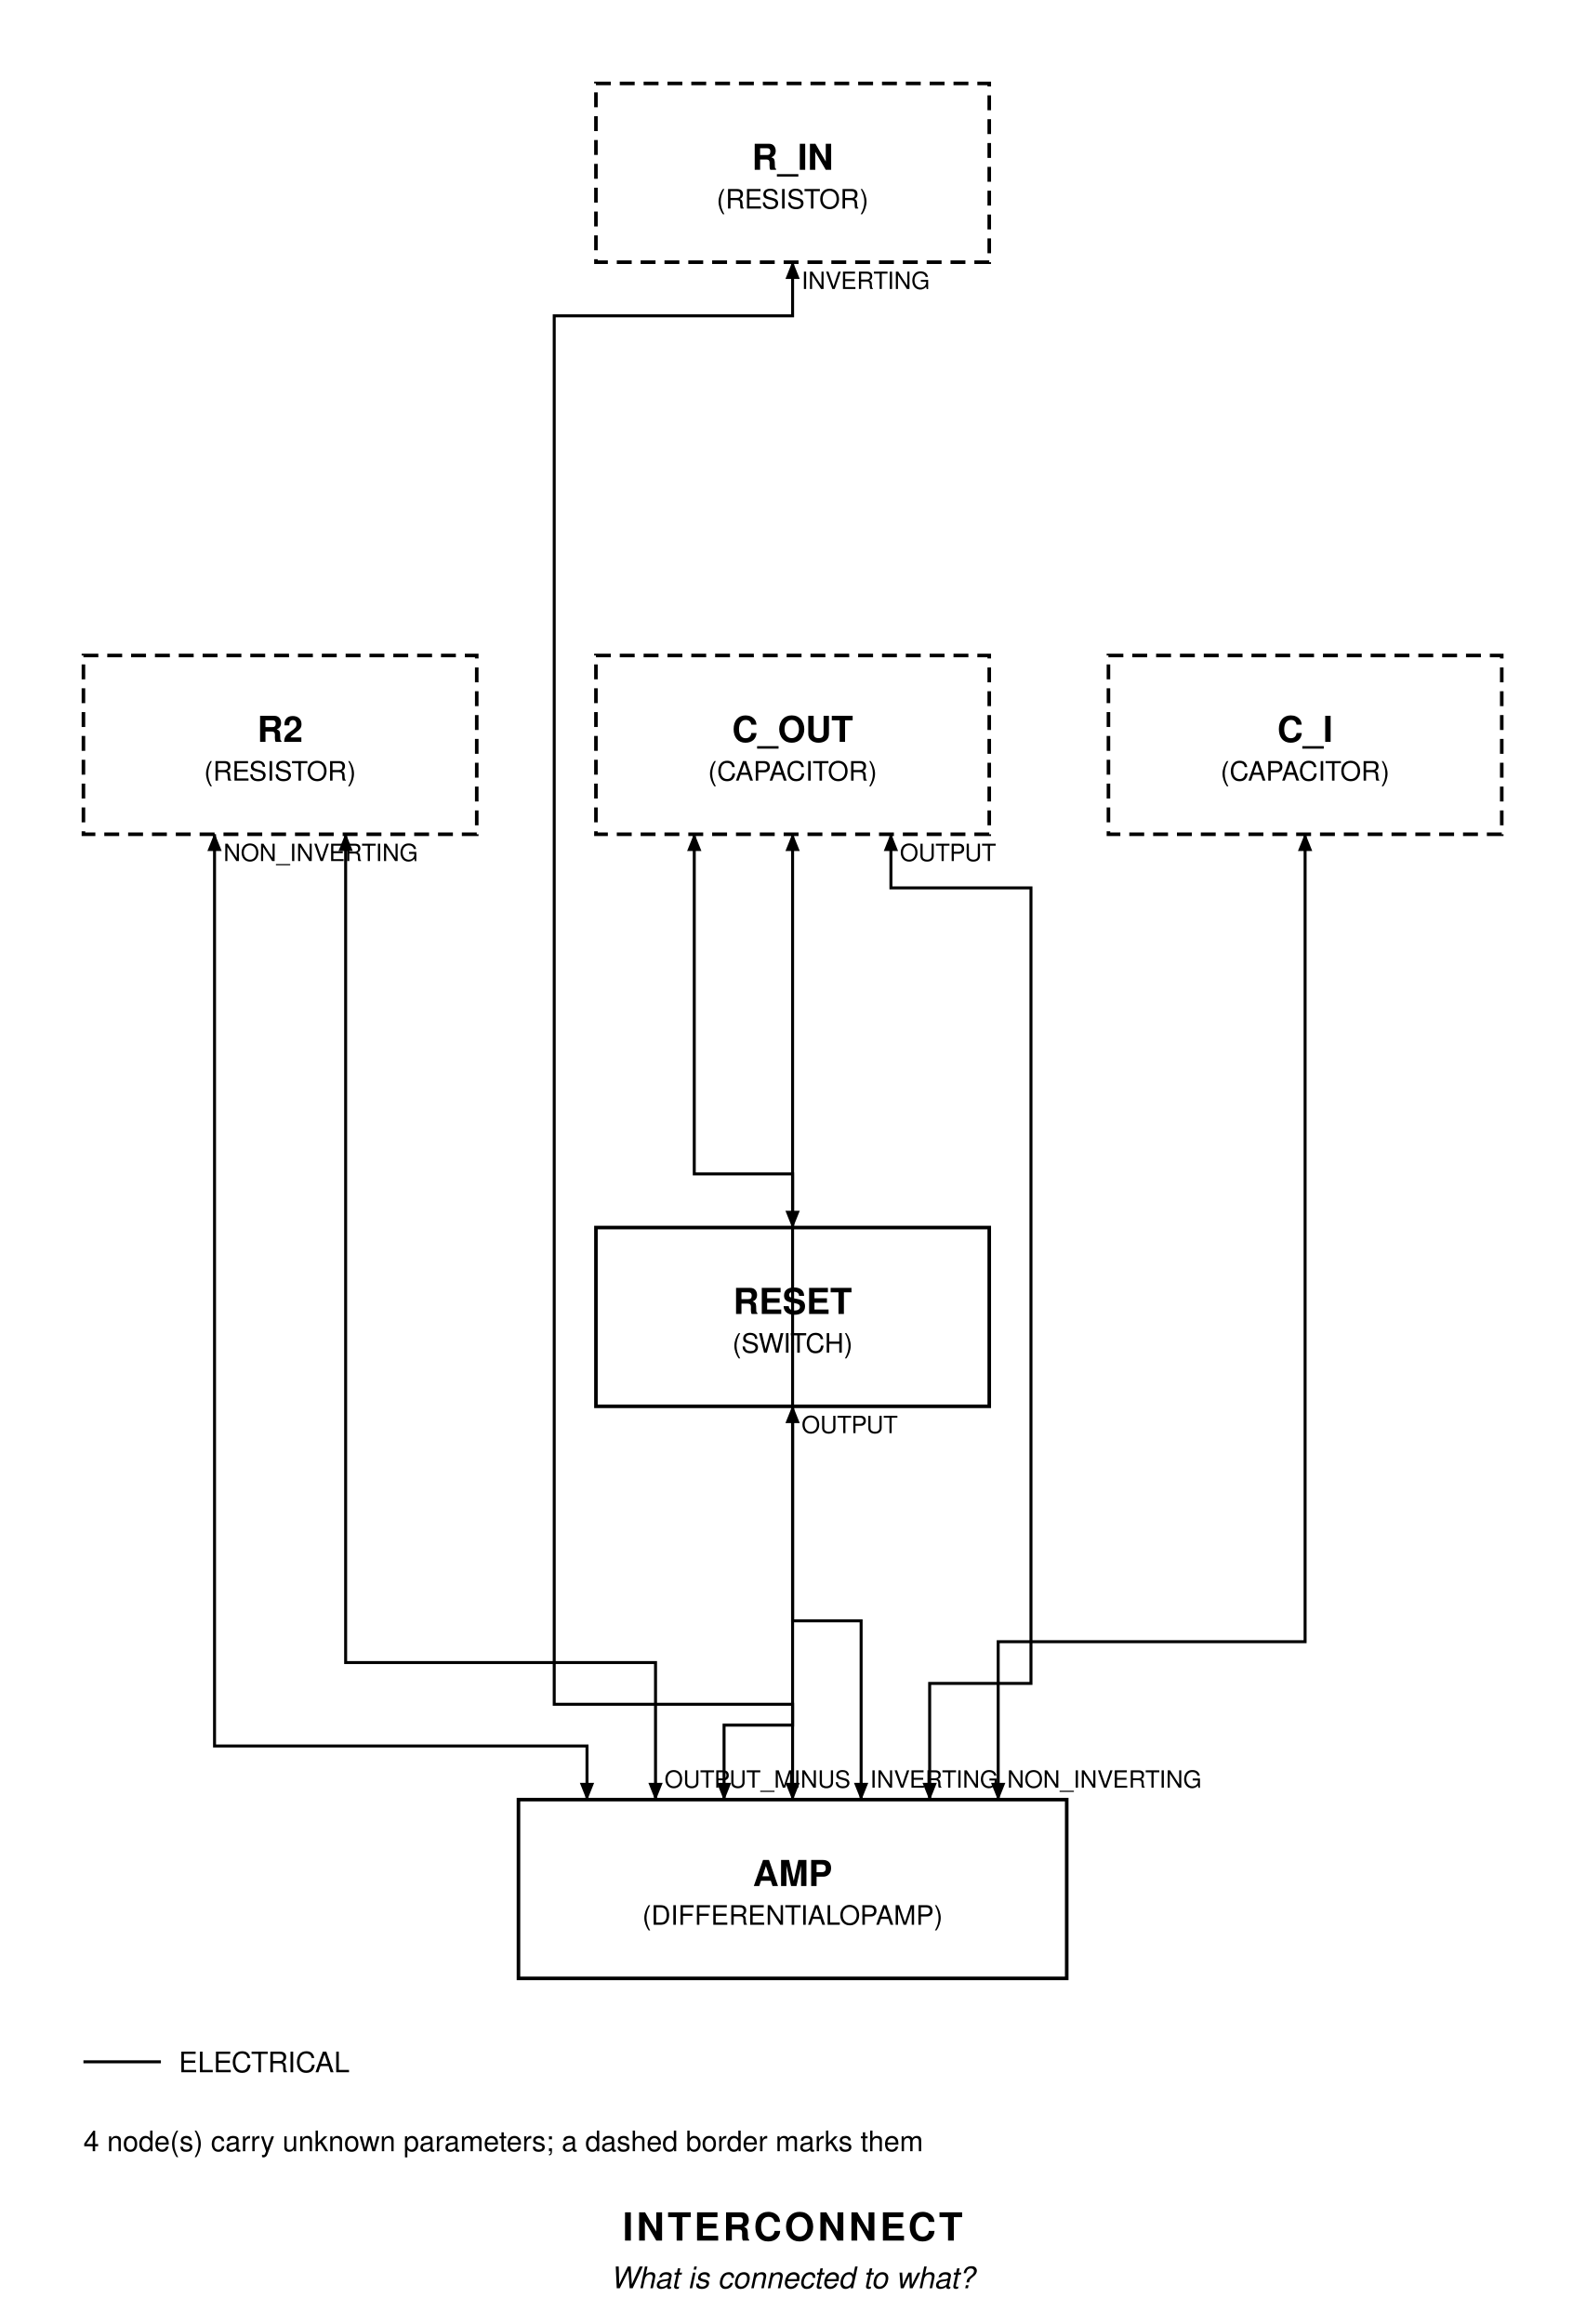
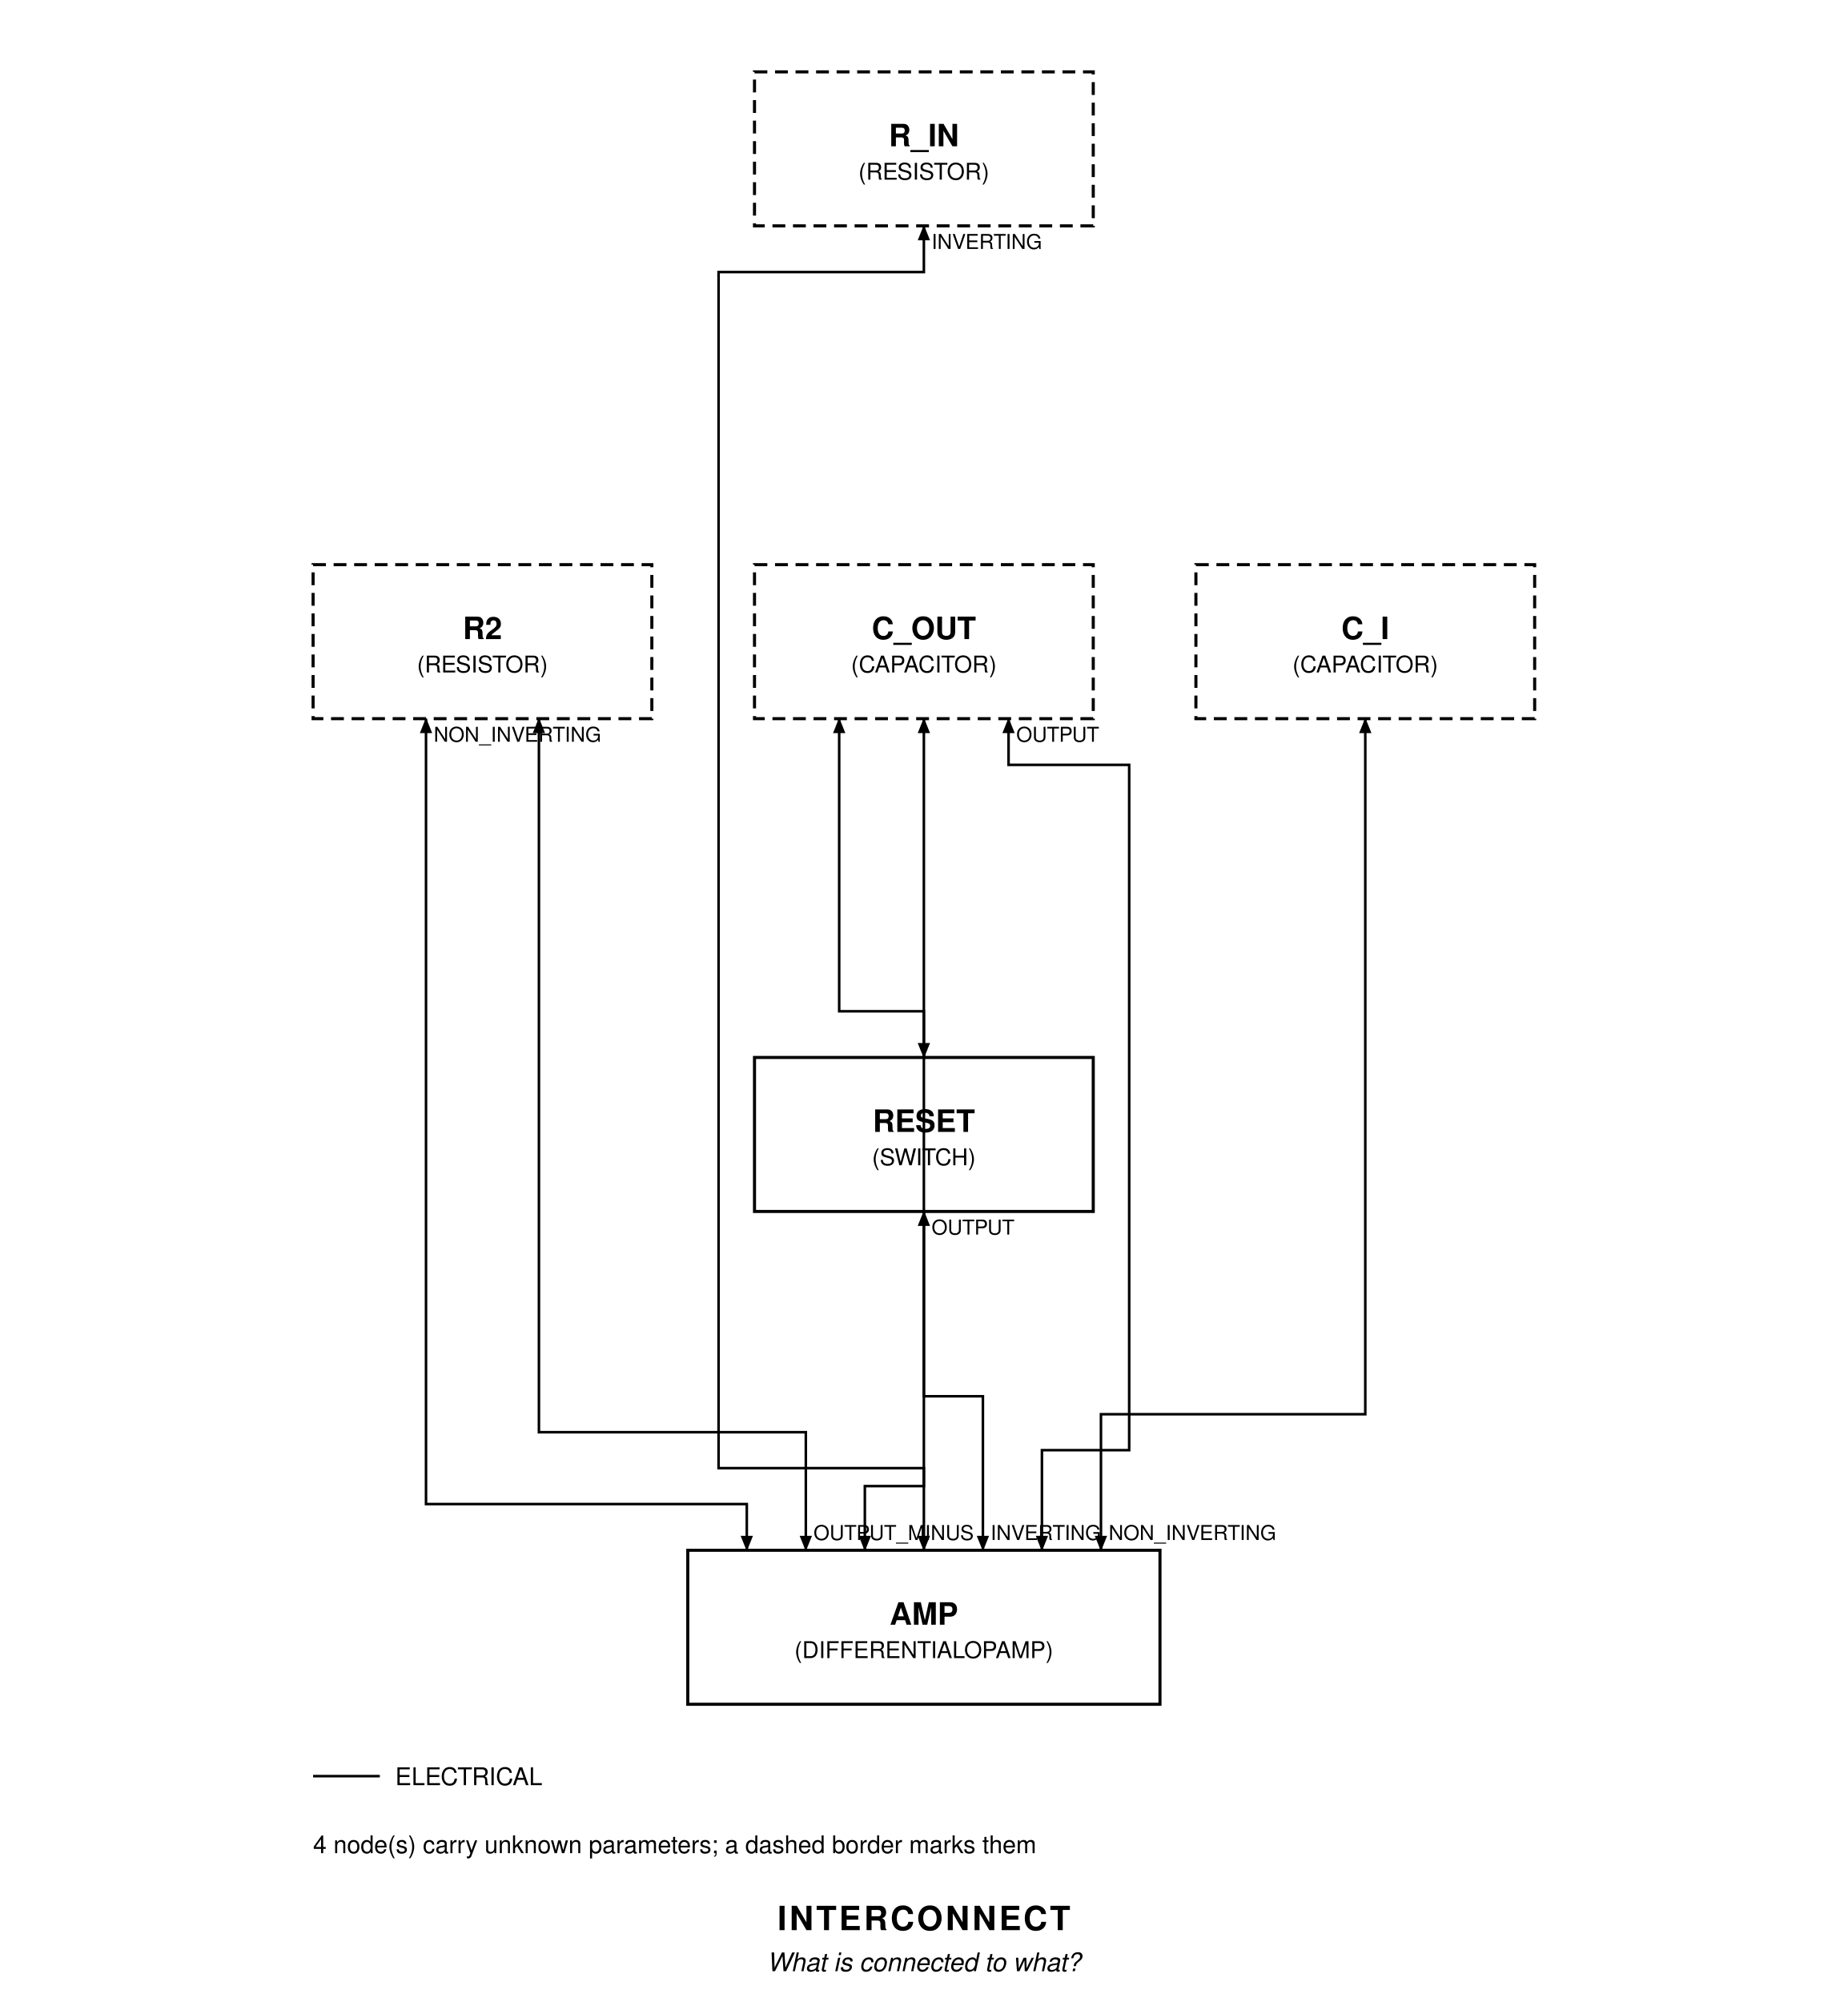
- <svg xmlns="http://www.w3.org/2000/svg" width="532" height="780" viewBox="0 0 532 780" font-family="Helvetica, Arial, sans-serif">
+ <svg xmlns="http://www.w3.org/2000/svg" width="720" height="780" viewBox="0 0 720 780" font-family="Helvetica, Arial, sans-serif">
  <defs>
    <marker id="arrow" viewBox="0 0 8 8" refX="7.5" refY="4" markerWidth="6" markerHeight="6" orient="auto-start-reverse">
      <path d="M0,0.8 L8,4 L0,7.2 Z" fill="#000000" />
    </marker>
  </defs>
-   <polyline points="72.0,280.0 72.0,586.0 197.0,586.0 197.0,604.0" fill="none" stroke="#000000" stroke-width="1" marker-start="url(#arrow)" marker-end="url(#arrow)" />
-   <polyline points="266.0,472.0 266.0,579.0 243.0,579.0 243.0,604.0" fill="none" stroke="#000000" stroke-width="1" marker-start="url(#arrow)" marker-end="url(#arrow)" />
-   <polyline points="266.0,88.0 266.0,106.0 186.0,106.0 186.0,572.0 266.0,572.0 266.0,604.0" fill="none" stroke="#000000" stroke-width="1" marker-start="url(#arrow)" marker-end="url(#arrow)" />
-   <polyline points="233.0,280.0 233.0,394.0 266.0,394.0 266.0,412.0" fill="none" stroke="#000000" stroke-width="1" marker-start="url(#arrow)" marker-end="url(#arrow)" />
-   <polyline points="299.0,280.0 299.0,298.0 346.0,298.0 346.0,565.0 312.0,565.0 312.0,604.0" fill="none" stroke="#000000" stroke-width="1" marker-start="url(#arrow)" marker-end="url(#arrow)" />
-   <polyline points="220.0,604.0 220.0,558.0 116.0,558.0 116.0,280.0" fill="none" stroke="#000000" stroke-width="1" marker-start="url(#arrow)" marker-end="url(#arrow)" />
-   <polyline points="335.0,604.0 335.0,551.0 438.0,551.0 438.0,280.0" fill="none" stroke="#000000" stroke-width="1" marker-start="url(#arrow)" marker-end="url(#arrow)" />
-   <polyline points="289.0,604.0 289.0,544.0 266.0,544.0 266.0,280.0" fill="none" stroke="#000000" stroke-width="1" marker-start="url(#arrow)" marker-end="url(#arrow)" />
-   <g>
-     <rect x="28" y="220" width="132" height="60" fill="none" stroke="#000000" stroke-width="1.2" stroke-dasharray="5 3" />
-     <text x="94" y="249.0" text-anchor="middle" font-size="12" font-weight="bold" fill="#000000">R2</text>
-     <text x="94" y="262.0" text-anchor="middle" font-size="9" fill="#000000">(RESISTOR)</text>
+   <g transform="translate(94,0)">
+     <polyline points="72.0,280.0 72.0,586.0 197.0,586.0 197.0,604.0" fill="none" stroke="#000000" stroke-width="1" marker-start="url(#arrow)" marker-end="url(#arrow)" />
+     <polyline points="266.0,472.0 266.0,579.0 243.0,579.0 243.0,604.0" fill="none" stroke="#000000" stroke-width="1" marker-start="url(#arrow)" marker-end="url(#arrow)" />
+     <polyline points="266.0,88.0 266.0,106.0 186.0,106.0 186.0,572.0 266.0,572.0 266.0,604.0" fill="none" stroke="#000000" stroke-width="1" marker-start="url(#arrow)" marker-end="url(#arrow)" />
+     <polyline points="233.0,280.0 233.0,394.0 266.0,394.0 266.0,412.0" fill="none" stroke="#000000" stroke-width="1" marker-start="url(#arrow)" marker-end="url(#arrow)" />
+     <polyline points="299.0,280.0 299.0,298.0 346.0,298.0 346.0,565.0 312.0,565.0 312.0,604.0" fill="none" stroke="#000000" stroke-width="1" marker-start="url(#arrow)" marker-end="url(#arrow)" />
+     <polyline points="220.0,604.0 220.0,558.0 116.0,558.0 116.0,280.0" fill="none" stroke="#000000" stroke-width="1" marker-start="url(#arrow)" marker-end="url(#arrow)" />
+     <polyline points="335.0,604.0 335.0,551.0 438.0,551.0 438.0,280.0" fill="none" stroke="#000000" stroke-width="1" marker-start="url(#arrow)" marker-end="url(#arrow)" />
+     <polyline points="289.0,604.0 289.0,544.0 266.0,544.0 266.0,280.0" fill="none" stroke="#000000" stroke-width="1" marker-start="url(#arrow)" marker-end="url(#arrow)" />
+     <g>
+       <rect x="28" y="220" width="132" height="60" fill="none" stroke="#000000" stroke-width="1.2" stroke-dasharray="5 3" />
+       <text x="94" y="249.0" text-anchor="middle" font-size="12" font-weight="bold" fill="#000000">R2</text>
+       <text x="94" y="262.0" text-anchor="middle" font-size="9" fill="#000000">(RESISTOR)</text>
+     </g>
+     <g>
+       <rect x="200" y="412" width="132" height="60" fill="none" stroke="#000000" stroke-width="1.2" />
+       <text x="266" y="441.0" text-anchor="middle" font-size="12" font-weight="bold" fill="#000000">RESET</text>
+       <text x="266" y="454.0" text-anchor="middle" font-size="9" fill="#000000">(SWITCH)</text>
+     </g>
+     <g>
+       <rect x="372" y="220" width="132" height="60" fill="none" stroke="#000000" stroke-width="1.2" stroke-dasharray="5 3" />
+       <text x="438" y="249.0" text-anchor="middle" font-size="12" font-weight="bold" fill="#000000">C_I</text>
+       <text x="438" y="262.0" text-anchor="middle" font-size="9" fill="#000000">(CAPACITOR)</text>
+     </g>
+     <g>
+       <rect x="200" y="28" width="132" height="60" fill="none" stroke="#000000" stroke-width="1.2" stroke-dasharray="5 3" />
+       <text x="266" y="57.0" text-anchor="middle" font-size="12" font-weight="bold" fill="#000000">R_IN</text>
+       <text x="266" y="70.0" text-anchor="middle" font-size="9" fill="#000000">(RESISTOR)</text>
+     </g>
+     <g>
+       <rect x="200" y="220" width="132" height="60" fill="none" stroke="#000000" stroke-width="1.2" stroke-dasharray="5 3" />
+       <text x="266" y="249.0" text-anchor="middle" font-size="12" font-weight="bold" fill="#000000">C_OUT</text>
+       <text x="266" y="262.0" text-anchor="middle" font-size="9" fill="#000000">(CAPACITOR)</text>
+     </g>
+     <g>
+       <rect x="174" y="604" width="184" height="60" fill="none" stroke="#000000" stroke-width="1.2" />
+       <text x="266" y="633.0" text-anchor="middle" font-size="12" font-weight="bold" fill="#000000">AMP</text>
+       <text x="266" y="646.0" text-anchor="middle" font-size="9" fill="#000000">(DIFFERENTIALOPAMP)</text>
+     </g>
+     <text x="75.0" y="289.0" text-anchor="start" font-size="8" fill="#000000">NON_INVERTING</text>
+     <text x="269.0" y="481.0" text-anchor="start" font-size="8" fill="#000000">OUTPUT</text>
+     <text x="269.0" y="97.0" text-anchor="start" font-size="8" fill="#000000">INVERTING</text>
+     <text x="302.0" y="289.0" text-anchor="start" font-size="8" fill="#000000">OUTPUT</text>
+     <text x="223.0" y="600.0" text-anchor="start" font-size="8" fill="#000000">OUTPUT_MINUS</text>
+     <text x="338.0" y="600.0" text-anchor="start" font-size="8" fill="#000000">NON_INVERTING</text>
+     <text x="292.0" y="600.0" text-anchor="start" font-size="8" fill="#000000">INVERTING</text>
+     <line x1="28" y1="692" x2="54" y2="692" stroke="#000000" stroke-width="1" />
+     <text x="60" y="695.5" font-size="9.5" fill="#000000">ELECTRICAL</text>
+     <text x="28" y="722" font-size="9.5" fill="#000000">4 node(s) carry unknown parameters; a dashed border marks them</text>
  </g>
-   <g>
-     <rect x="200" y="412" width="132" height="60" fill="none" stroke="#000000" stroke-width="1.2" />
-     <text x="266" y="441.0" text-anchor="middle" font-size="12" font-weight="bold" fill="#000000">RESET</text>
-     <text x="266" y="454.0" text-anchor="middle" font-size="9" fill="#000000">(SWITCH)</text>
-   </g>
-   <g>
-     <rect x="372" y="220" width="132" height="60" fill="none" stroke="#000000" stroke-width="1.2" stroke-dasharray="5 3" />
-     <text x="438" y="249.0" text-anchor="middle" font-size="12" font-weight="bold" fill="#000000">C_I</text>
-     <text x="438" y="262.0" text-anchor="middle" font-size="9" fill="#000000">(CAPACITOR)</text>
-   </g>
-   <g>
-     <rect x="200" y="28" width="132" height="60" fill="none" stroke="#000000" stroke-width="1.2" stroke-dasharray="5 3" />
-     <text x="266" y="57.0" text-anchor="middle" font-size="12" font-weight="bold" fill="#000000">R_IN</text>
-     <text x="266" y="70.0" text-anchor="middle" font-size="9" fill="#000000">(RESISTOR)</text>
-   </g>
-   <g>
-     <rect x="200" y="220" width="132" height="60" fill="none" stroke="#000000" stroke-width="1.2" stroke-dasharray="5 3" />
-     <text x="266" y="249.0" text-anchor="middle" font-size="12" font-weight="bold" fill="#000000">C_OUT</text>
-     <text x="266" y="262.0" text-anchor="middle" font-size="9" fill="#000000">(CAPACITOR)</text>
-   </g>
-   <g>
-     <rect x="174" y="604" width="184" height="60" fill="none" stroke="#000000" stroke-width="1.2" />
-     <text x="266" y="633.0" text-anchor="middle" font-size="12" font-weight="bold" fill="#000000">AMP</text>
-     <text x="266" y="646.0" text-anchor="middle" font-size="9" fill="#000000">(DIFFERENTIALOPAMP)</text>
-   </g>
-   <text x="75.0" y="289.0" text-anchor="start" font-size="8" fill="#000000">NON_INVERTING</text>
-   <text x="269.0" y="481.0" text-anchor="start" font-size="8" fill="#000000">OUTPUT</text>
-   <text x="269.0" y="97.0" text-anchor="start" font-size="8" fill="#000000">INVERTING</text>
-   <text x="302.0" y="289.0" text-anchor="start" font-size="8" fill="#000000">OUTPUT</text>
-   <text x="223.0" y="600.0" text-anchor="start" font-size="8" fill="#000000">OUTPUT_MINUS</text>
-   <text x="338.0" y="600.0" text-anchor="start" font-size="8" fill="#000000">NON_INVERTING</text>
-   <text x="292.0" y="600.0" text-anchor="start" font-size="8" fill="#000000">INVERTING</text>
-   <line x1="28" y1="692" x2="54" y2="692" stroke="#000000" stroke-width="1" />
-   <text x="60" y="695.5" font-size="9.5" fill="#000000">ELECTRICAL</text>
-   <text x="28" y="722" font-size="9.5" fill="#000000">4 node(s) carry unknown parameters; a dashed border marks them</text>
-   <text x="266.0" y="752" text-anchor="middle" font-size="13" font-weight="bold" letter-spacing="0.08em" fill="#000000">INTERCONNECT</text>
-   <text x="266.0" y="768" text-anchor="middle" font-size="10" font-style="italic" fill="#000000">What is connected to what?</text>
+   <text x="360.0" y="752" text-anchor="middle" font-size="13" font-weight="bold" letter-spacing="0.08em" fill="#000000">INTERCONNECT</text>
+   <text x="360.0" y="768" text-anchor="middle" font-size="10" font-style="italic" fill="#000000">What is connected to what?</text>
</svg>
